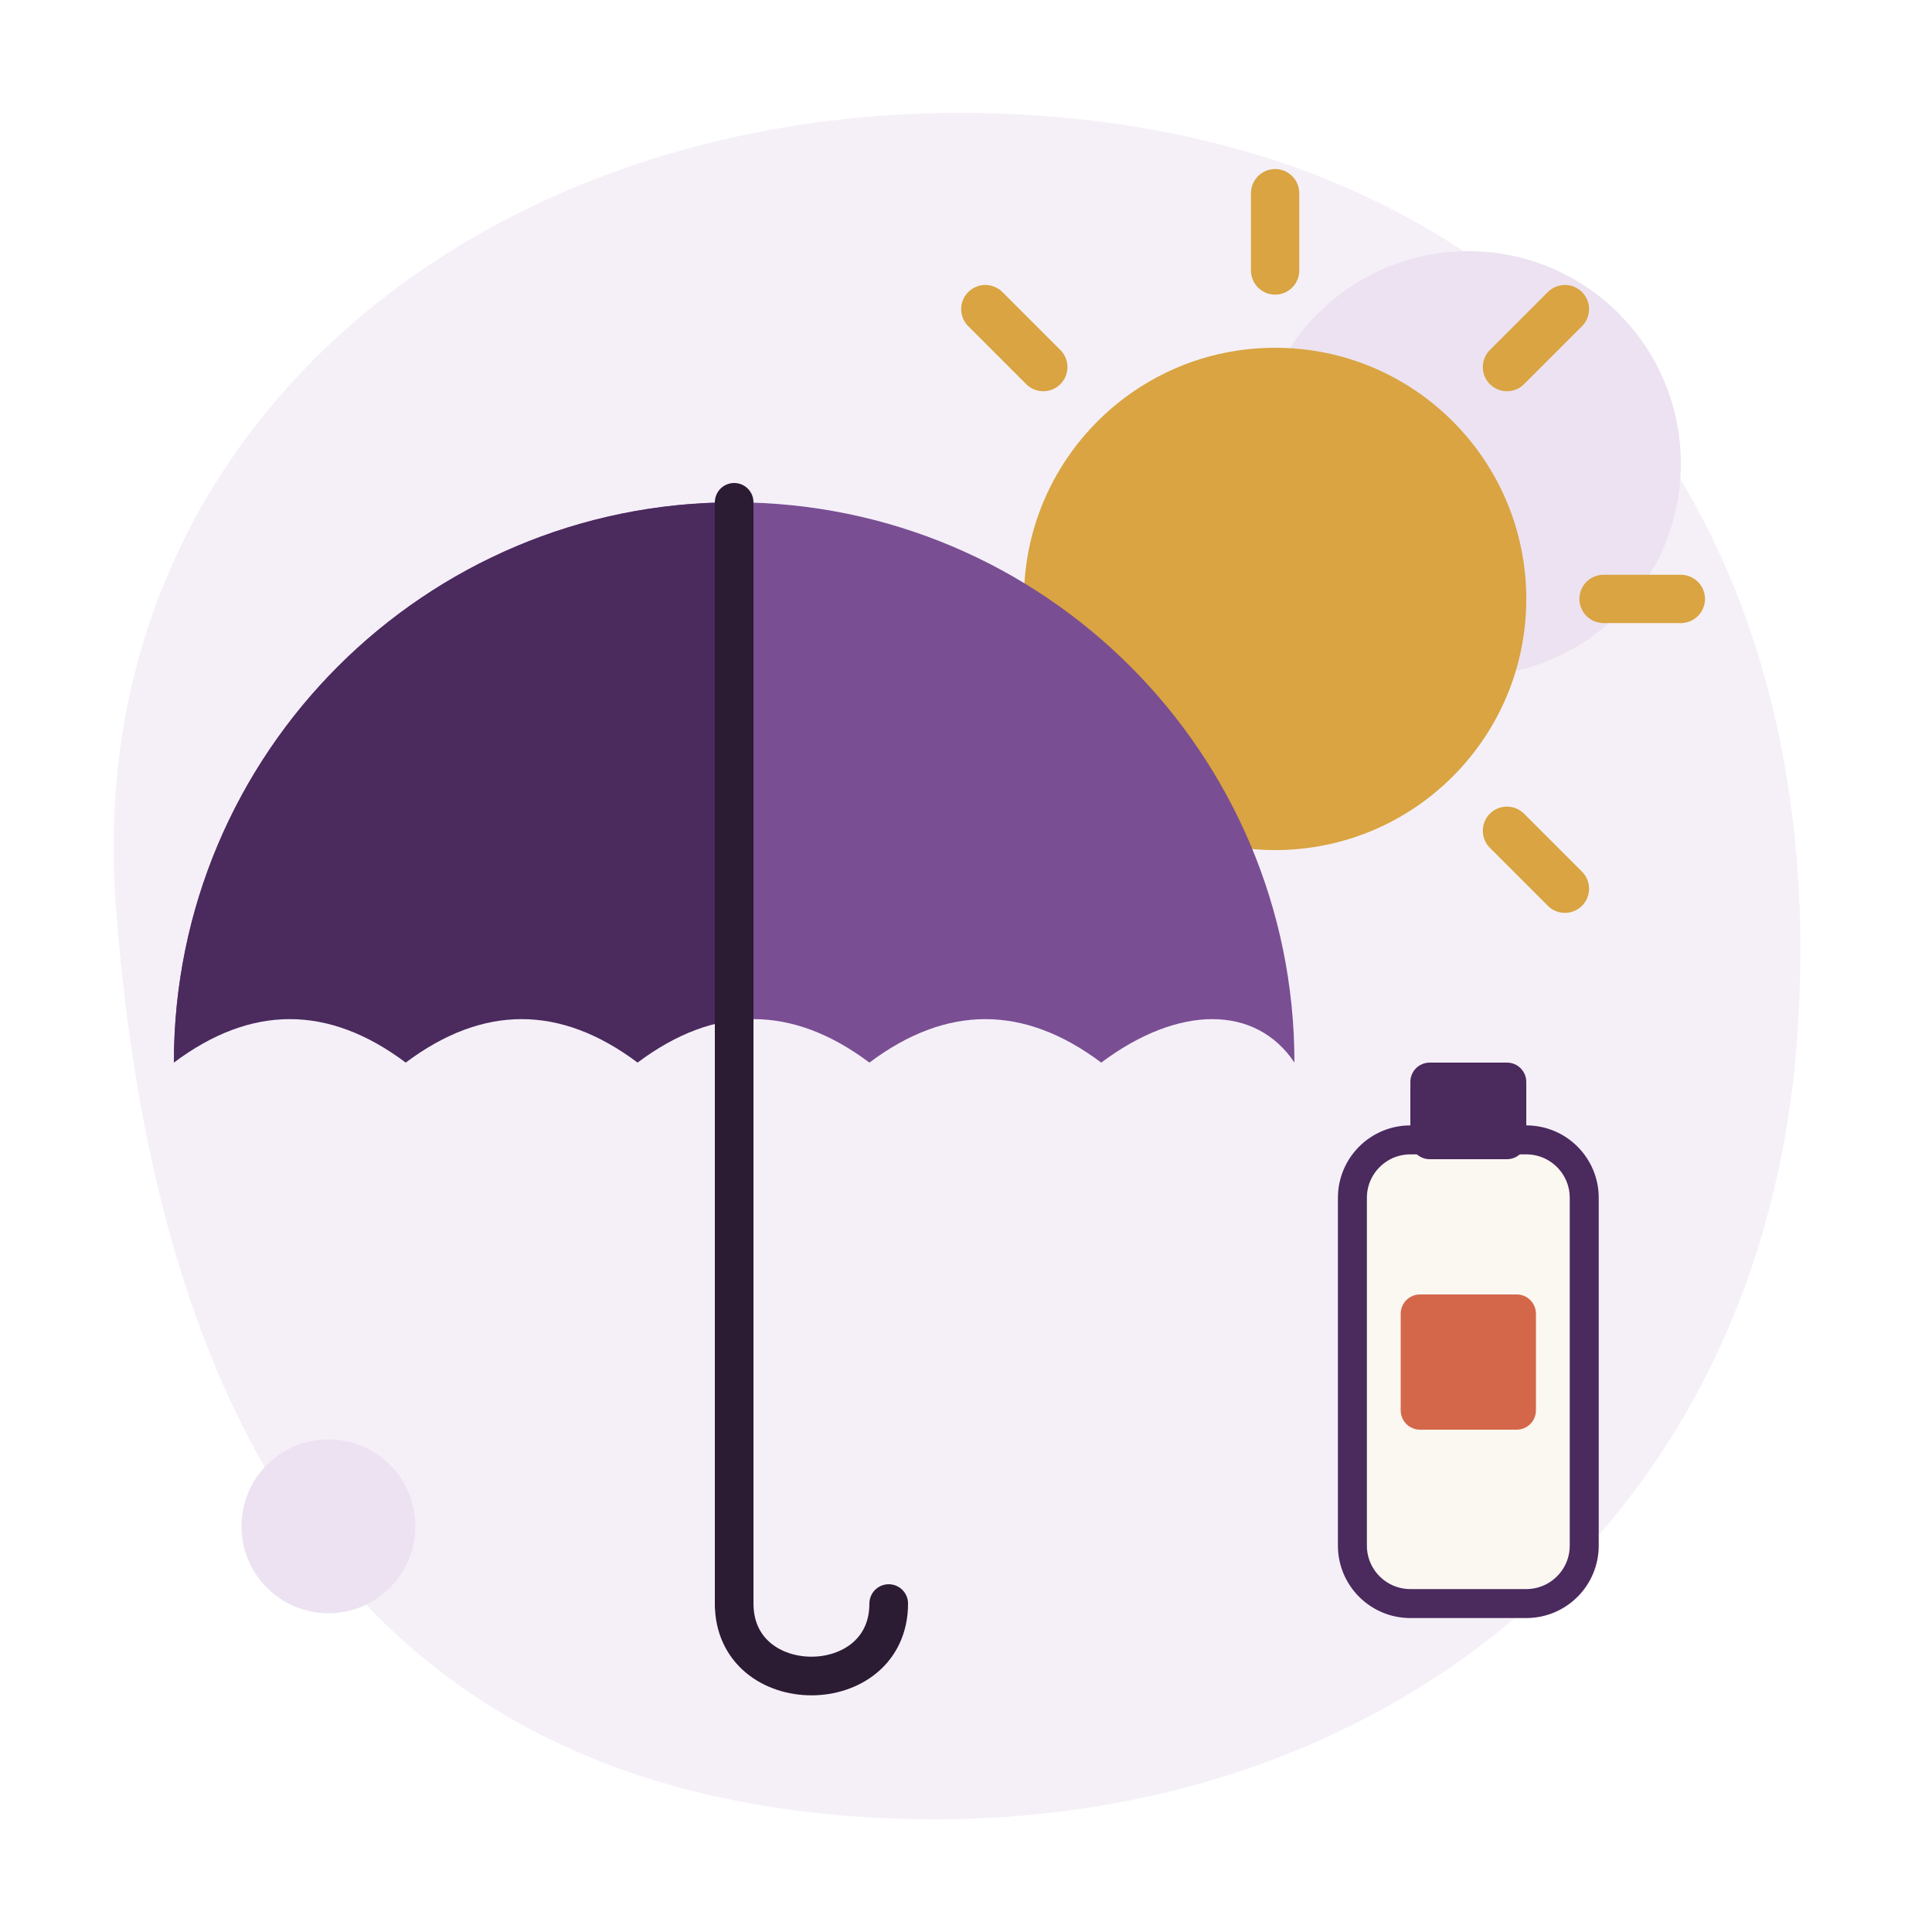
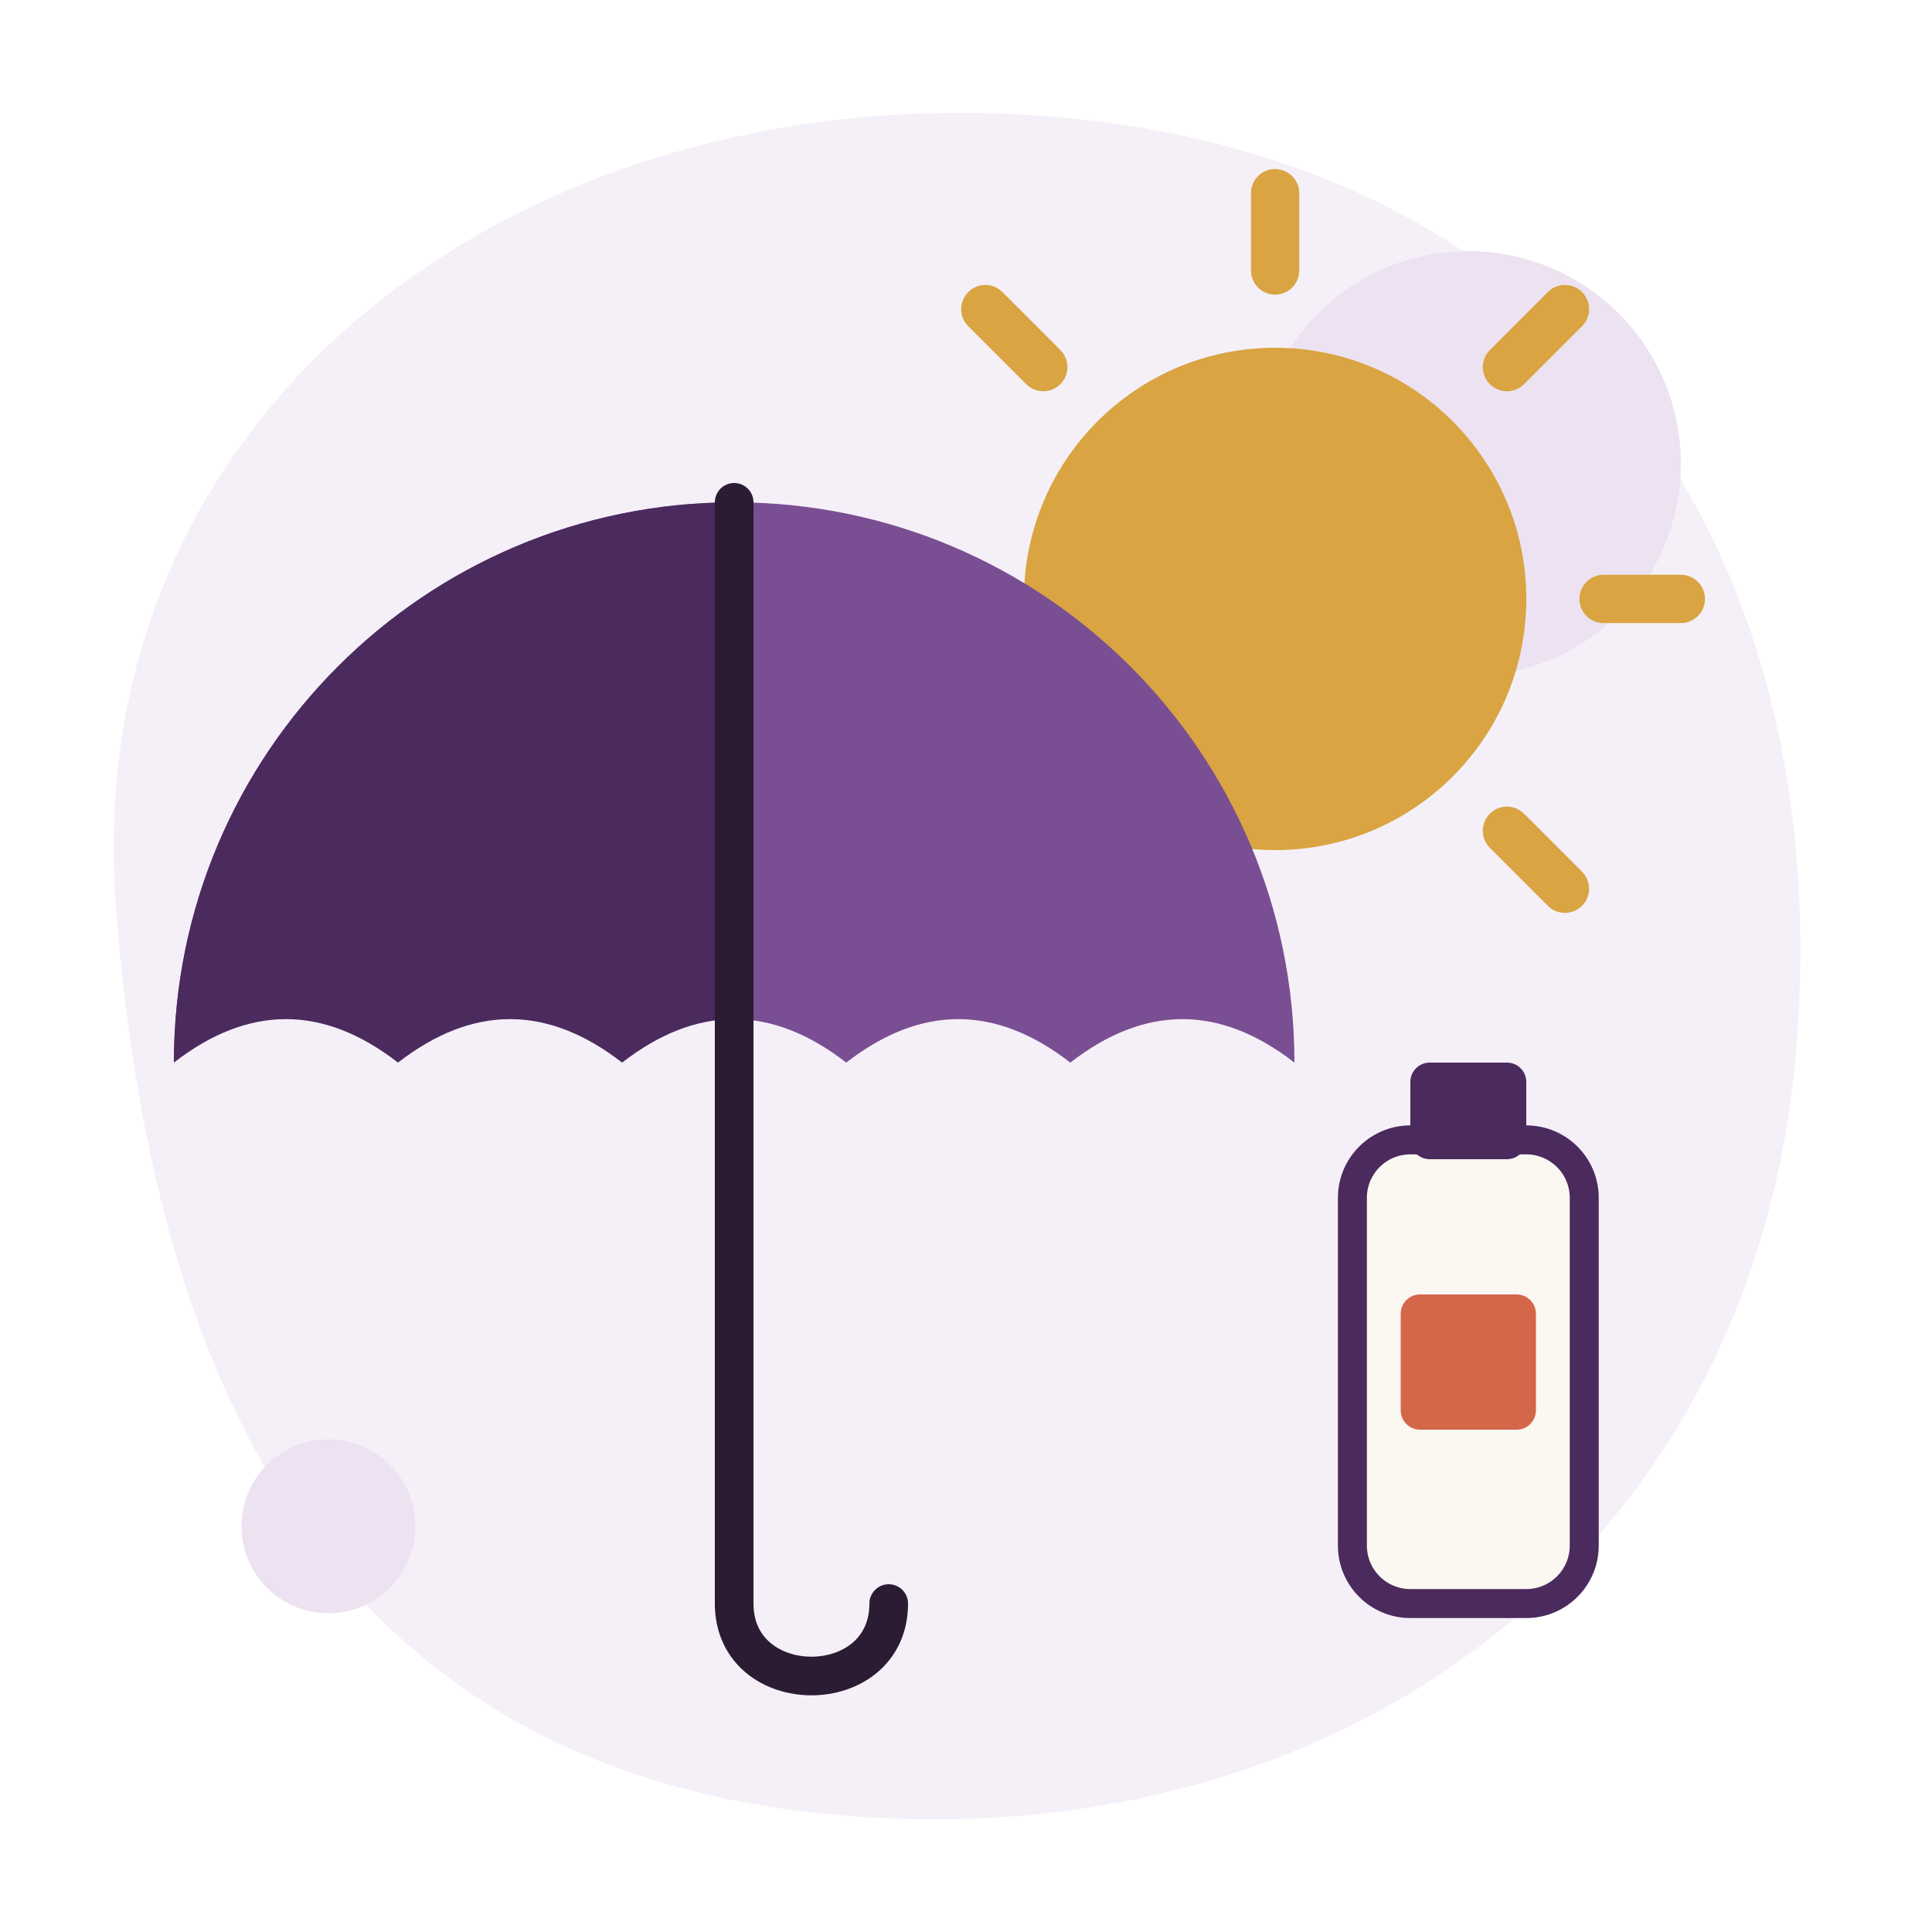
<svg xmlns="http://www.w3.org/2000/svg" viewBox="0 0 200 200">
  <path d="M12,94 C8,42 54,8 108,12 C162,16 190,56 186,108 C182,160 140,192 88,188 C36,184 16,146 12,94 Z" fill="#f5f0f8" />
  <circle cx="152" cy="48" r="22" fill="#ece2f1" />
  <circle cx="34" cy="158" r="9" fill="#ece2f1" />
  <circle cx="132" cy="62" r="26" fill="#d9a441" />
  <g stroke="#d9a441" stroke-width="5" stroke-linecap="round">
    <line x1="132" y1="20" x2="132" y2="28" />
    <line x1="162" y1="32" x2="156" y2="38" />
    <line x1="174" y1="62" x2="166" y2="62" />
    <line x1="162" y1="92" x2="156" y2="86" />
    <line x1="102" y1="32" x2="108" y2="38" />
    <line x1="90" y1="62" x2="98" y2="62" />
  </g>
  <path d="M18,110 A58,58 0 0 1 134,110 Z" fill="#7a4e93" />
  <path d="M18,110 A58,58 0 0 1 76,52 V110 Z" fill="#4b2a5e" />
-   <path d="M18,110 C26,104 34,104 42,110 C50,104 58,104 66,110 C74,104 82,104 90,110 C98,104 106,104 114,110 C122,104 130,104 134,110" fill="#f5f0f8" />
+   <path d="M18,112 V110 C25.73,104 33.47,104 41.2,110 C48.93,104 56.67,104 64.4,110 C72.13,104 79.87,104 87.6,110 C95.33,104 103.07,104 110.8,110 C118.53,104 126.27,104 134,110 V112 Z" fill="#f5f0f8" />
  <path d="M76,52 V166" stroke="#2b1b33" stroke-width="4" stroke-linecap="round" />
  <path d="M76,166 C76,176 92,176 92,166" stroke="#2b1b33" stroke-width="4" fill="none" stroke-linecap="round" />
  <rect x="140" y="118" width="24" height="48" rx="6" fill="#fbf7f1" stroke="#4b2a5e" stroke-width="3" />
  <rect x="146" y="110" width="12" height="10" rx="2" fill="#4b2a5e" />
  <rect x="145" y="134" width="14" height="14" rx="2" fill="#d4674a" />
</svg>
